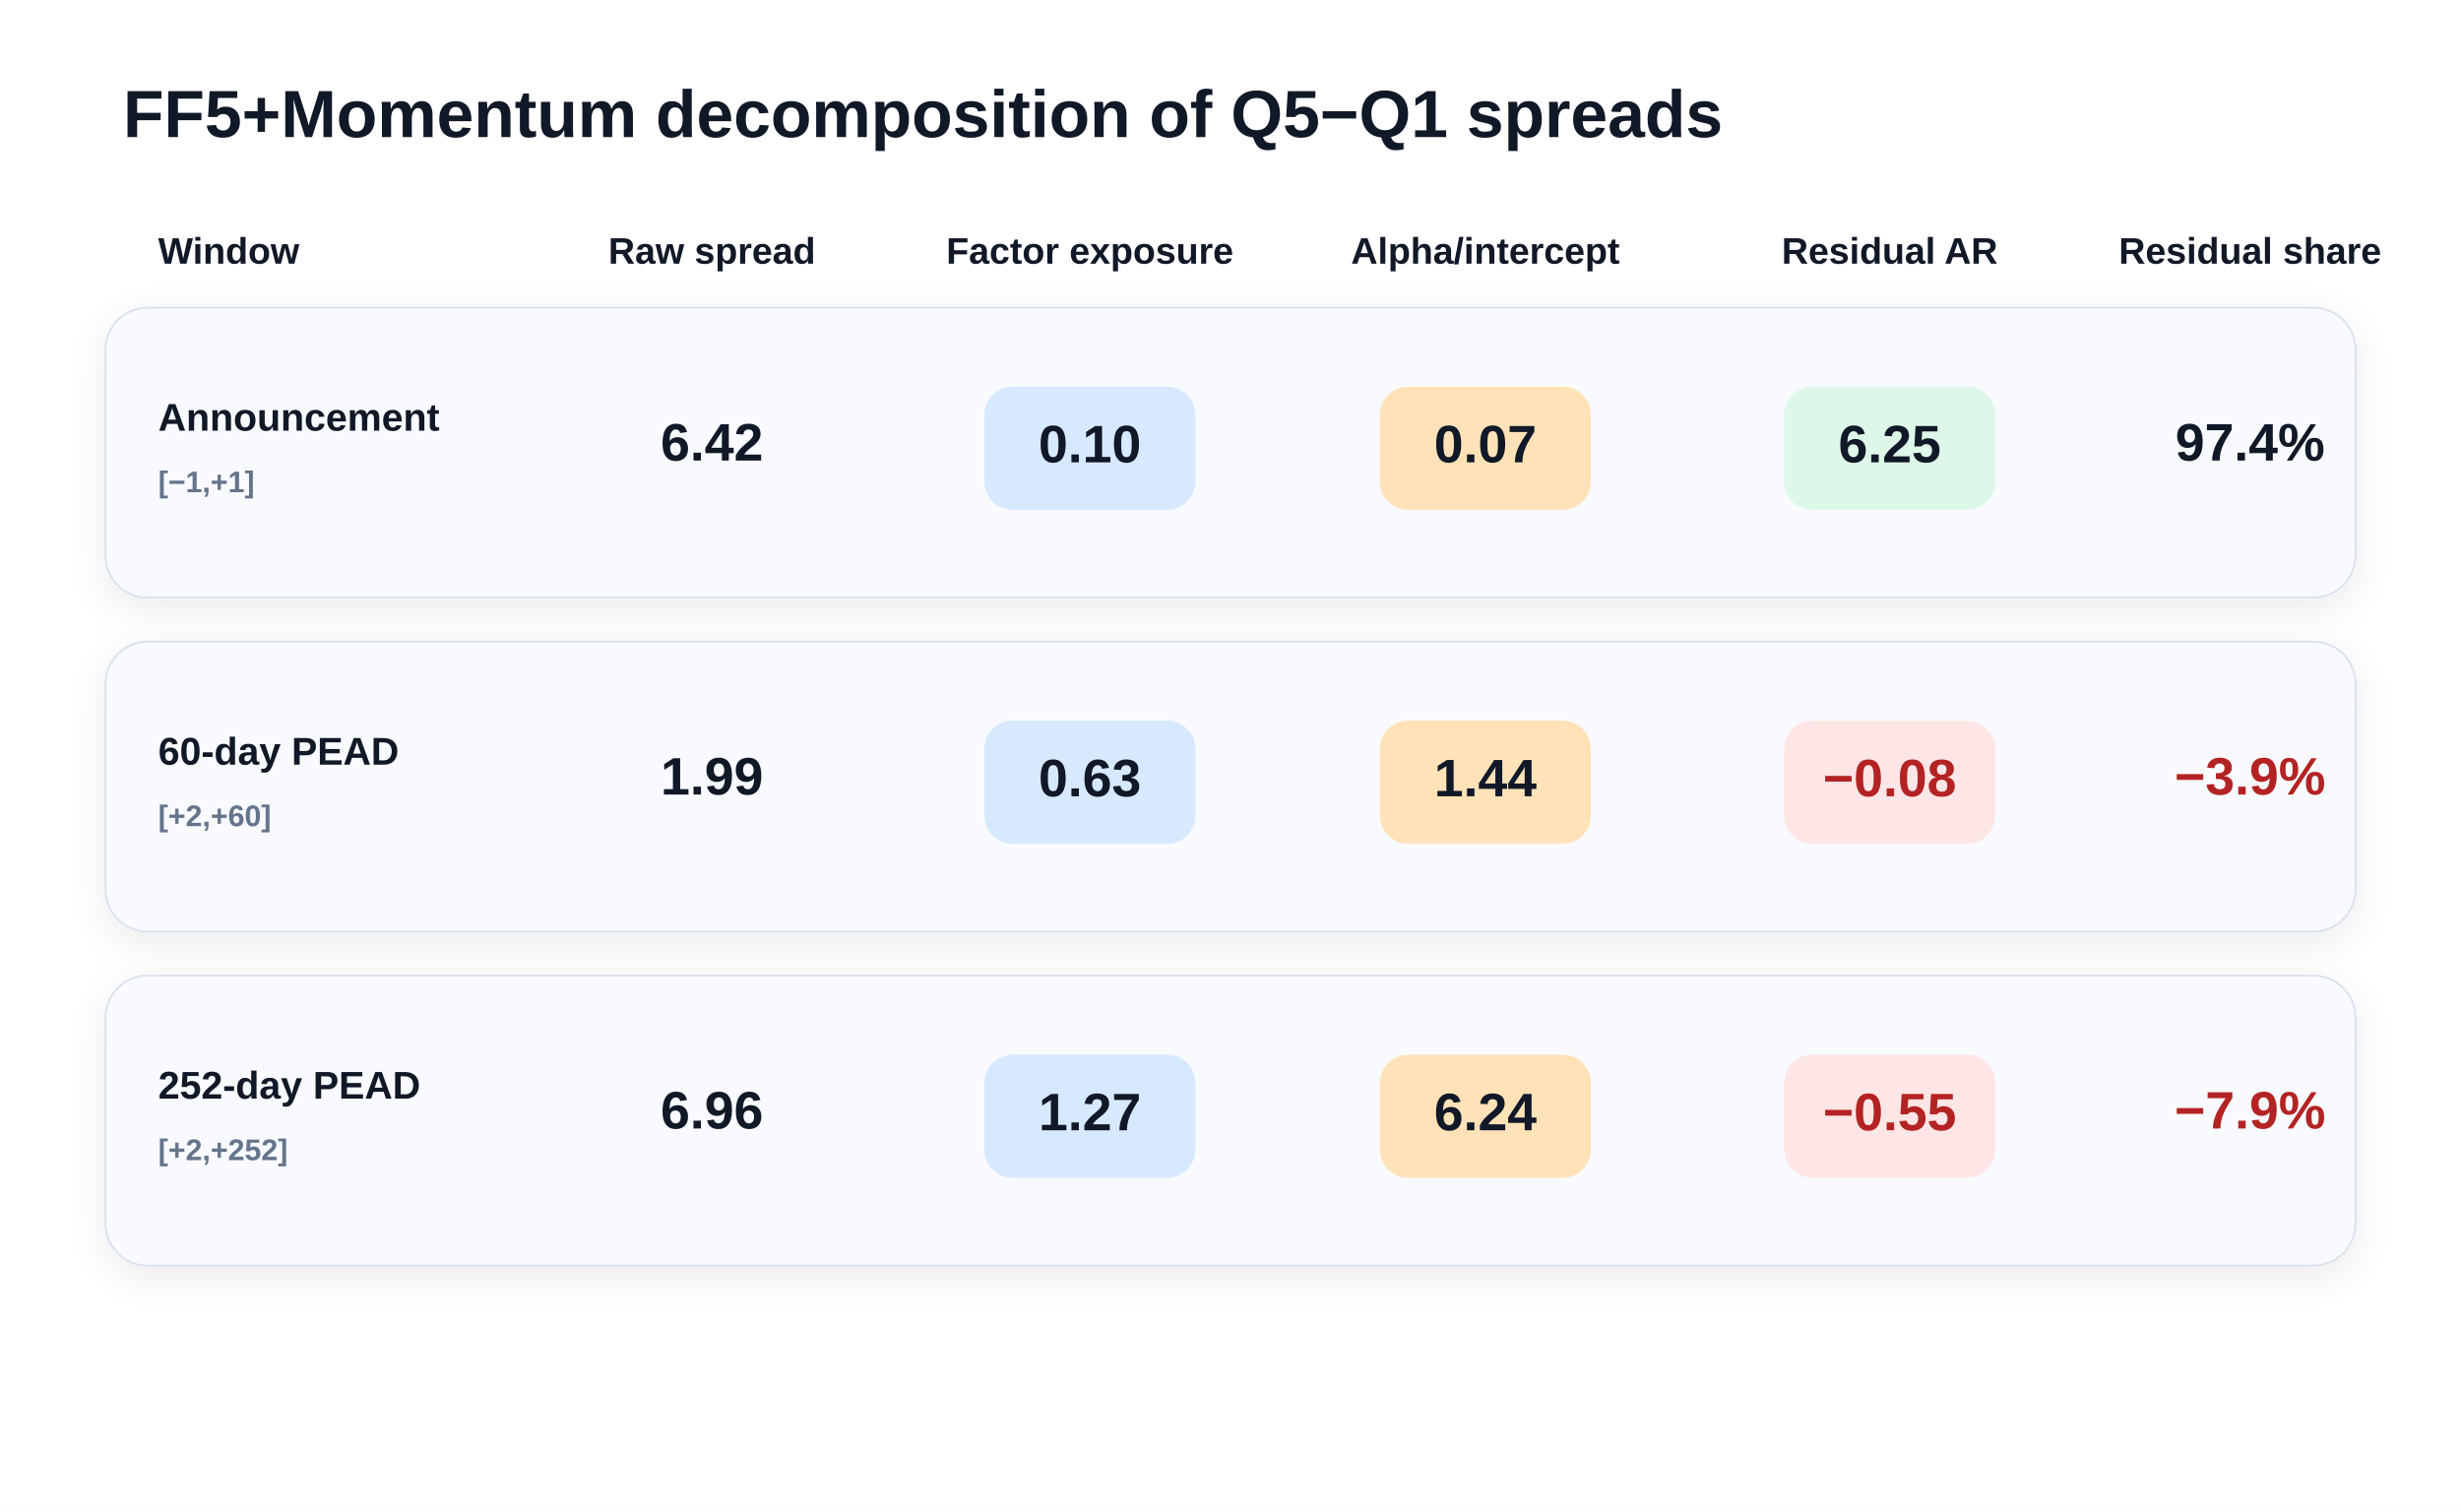
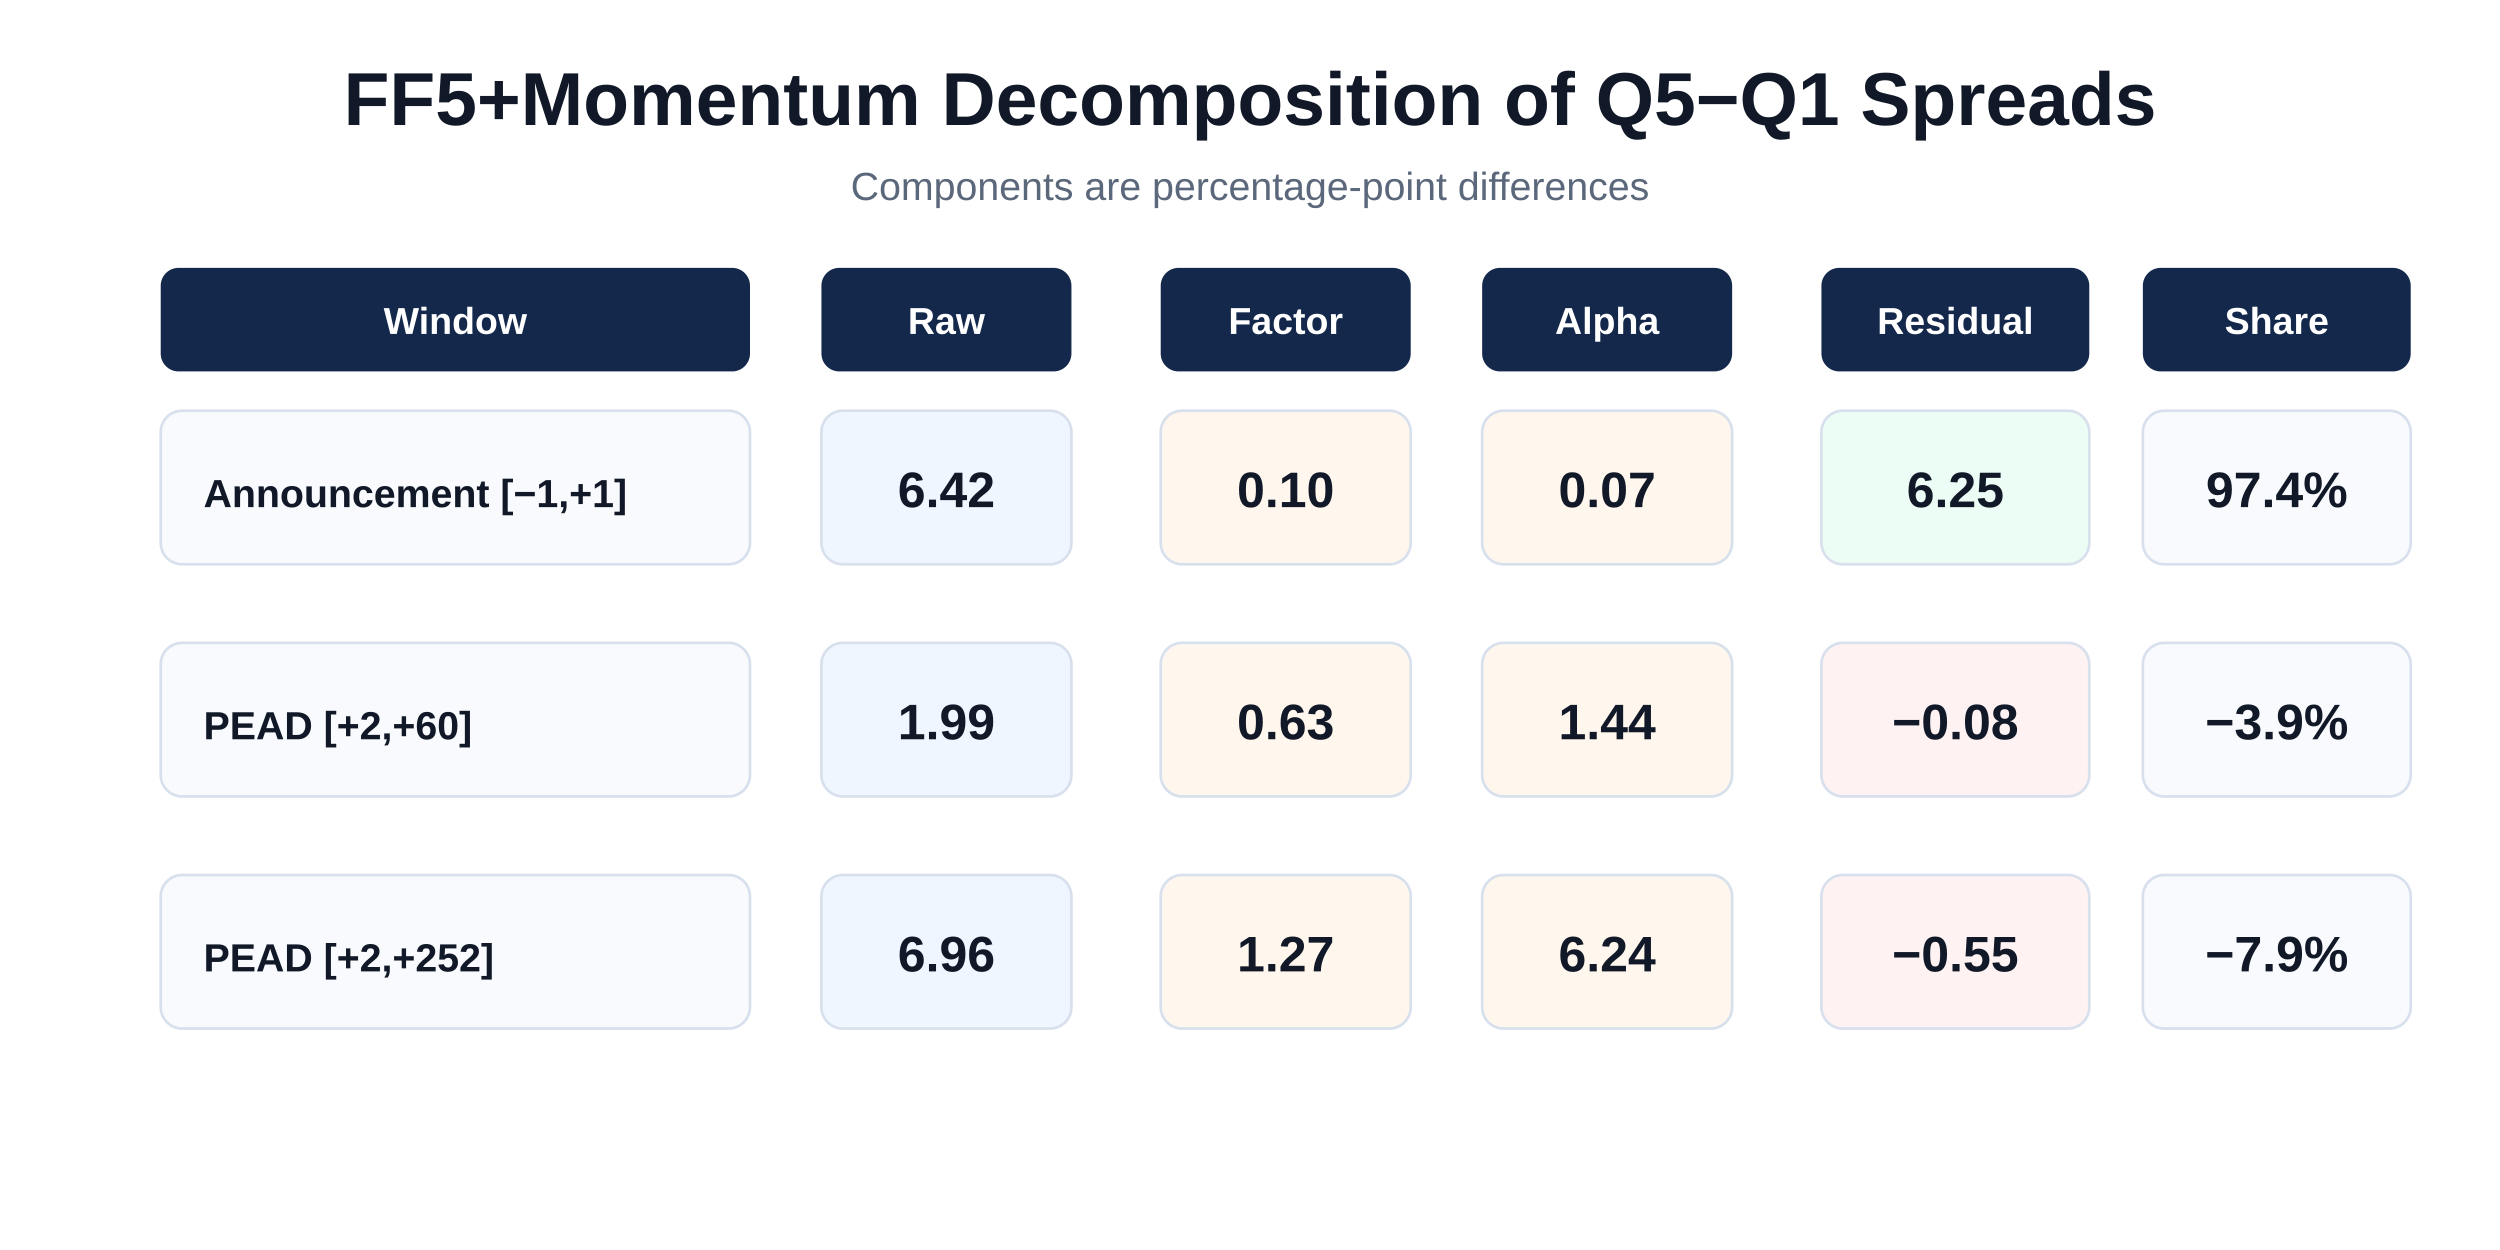
- <svg xmlns="http://www.w3.org/2000/svg" width="1400" height="860" viewBox="0 0 1400 860" role="img" aria-labelledby="title">
-   <defs>
-     <style>
- .title{font:700 38px Arial,sans-serif;fill:#111827}
- .head{font:700 21px Arial,sans-serif;fill:#111827}
+ <svg xmlns="http://www.w3.org/2000/svg" width="1400" height="700" viewBox="0 0 1400 700" role="img" aria-labelledby="title">
+   <rect width="1400" height="700" fill="#FFFFFF" />
+   <style>
+ .title{font:700 42px Arial,sans-serif;fill:#111827}
+ .sub{font:400 22px Arial,sans-serif;fill:#5B677A}
+ .head{font:700 21px Arial,sans-serif;fill:#FFFFFF}
.window{font:700 22px Arial,sans-serif;fill:#111827}
- .label{font:600 17px Arial,sans-serif;fill:#64748B}
- .big{font:700 30px Arial,sans-serif;fill:#111827}
- .neg{font:700 30px Arial,sans-serif;fill:#B42323}
+ .num{font:700 28px Arial,sans-serif;fill:#111827}
</style>
-     <filter id="shadow" x="-10%" y="-10%" width="120%" height="120%">
-       <feDropShadow dx="0" dy="6" stdDeviation="10" flood-color="#0f172a" flood-opacity="0.08" />
-     </filter>
-   </defs>
-   <rect width="1400" height="860" fill="#ffffff" />
-   <text x="70" y="78" class="title">FF5+Momentum decomposition of Q5−Q1 spreads</text>
-   <text x="90" y="150" class="head">Window</text>
-   <text x="405" y="150" class="head" text-anchor="middle">Raw spread</text>
-   <text x="620" y="150" class="head" text-anchor="middle">Factor exposure</text>
-   <text x="845" y="150" class="head" text-anchor="middle">Alpha/intercept</text>
-   <text x="1075" y="150" class="head" text-anchor="middle">Residual AR</text>
-   <text x="1280" y="150" class="head" text-anchor="middle">Residual share</text>
-   <g filter="url(#shadow)">
-     <rect x="60" y="175" width="1280" height="165" rx="24" fill="#F8FAFD" stroke="#D7E0EC" />
-     <rect x="60" y="365" width="1280" height="165" rx="24" fill="#F8FAFD" stroke="#D7E0EC" />
-     <rect x="60" y="555" width="1280" height="165" rx="24" fill="#F8FAFD" stroke="#D7E0EC" />
-   </g>
-   <text x="90" y="245" class="window">Announcement</text>
-   <text x="90" y="280" class="label">[−1,+1]</text>
-   <text x="405" y="262" class="big" text-anchor="middle">6.42</text>
-   <rect x="560" y="220" width="120" height="70" rx="16" fill="#D7E9FF" />
-   <text x="620" y="263" class="big" text-anchor="middle">0.10</text>
-   <rect x="785" y="220" width="120" height="70" rx="16" fill="#FFE2B8" />
-   <text x="845" y="263" class="big" text-anchor="middle">0.07</text>
-   <rect x="1015" y="220" width="120" height="70" rx="16" fill="#DDF7E8" />
-   <text x="1075" y="263" class="big" text-anchor="middle">6.25</text>
-   <text x="1280" y="262" class="big" text-anchor="middle">97.4%</text>
-   <text x="90" y="435" class="window">60-day PEAD</text>
-   <text x="90" y="470" class="label">[+2,+60]</text>
-   <text x="405" y="452" class="big" text-anchor="middle">1.99</text>
-   <rect x="560" y="410" width="120" height="70" rx="16" fill="#D7E9FF" />
-   <text x="620" y="453" class="big" text-anchor="middle">0.63</text>
-   <rect x="785" y="410" width="120" height="70" rx="16" fill="#FFE2B8" />
-   <text x="845" y="453" class="big" text-anchor="middle">1.44</text>
-   <rect x="1015" y="410" width="120" height="70" rx="16" fill="#FFE6E6" />
-   <text x="1075" y="453" class="neg" text-anchor="middle">−0.08</text>
-   <text x="1280" y="452" class="neg" text-anchor="middle">−3.9%</text>
-   <text x="90" y="625" class="window">252-day PEAD</text>
-   <text x="90" y="660" class="label">[+2,+252]</text>
-   <text x="405" y="642" class="big" text-anchor="middle">6.96</text>
-   <rect x="560" y="600" width="120" height="70" rx="16" fill="#D7E9FF" />
-   <text x="620" y="643" class="big" text-anchor="middle">1.27</text>
-   <rect x="785" y="600" width="120" height="70" rx="16" fill="#FFE2B8" />
-   <text x="845" y="643" class="big" text-anchor="middle">6.24</text>
-   <rect x="1015" y="600" width="120" height="70" rx="16" fill="#FFE6E6" />
-   <text x="1075" y="643" class="neg" text-anchor="middle">−0.55</text>
-   <text x="1280" y="642" class="neg" text-anchor="middle">−7.9%</text>
+   <text x="700" y="70" text-anchor="middle" class="title">FF5+Momentum Decomposition of Q5−Q1 Spreads</text>
+   <text x="700" y="112" text-anchor="middle" class="sub">Components are percentage-point differences</text>
+   <rect x="90" y="150" width="330" height="58" rx="10" fill="#14284B" />
+   <text x="255.0" y="187" text-anchor="middle" class="head">Window</text>
+   <rect x="460" y="150" width="140" height="58" rx="10" fill="#14284B" />
+   <text x="530.0" y="187" text-anchor="middle" class="head">Raw</text>
+   <rect x="650" y="150" width="140" height="58" rx="10" fill="#14284B" />
+   <text x="720.0" y="187" text-anchor="middle" class="head">Factor</text>
+   <rect x="830" y="150" width="140" height="58" rx="10" fill="#14284B" />
+   <text x="900.0" y="187" text-anchor="middle" class="head">Alpha</text>
+   <rect x="1020" y="150" width="150" height="58" rx="10" fill="#14284B" />
+   <text x="1095.0" y="187" text-anchor="middle" class="head">Residual</text>
+   <rect x="1200" y="150" width="150" height="58" rx="10" fill="#14284B" />
+   <text x="1275.0" y="187" text-anchor="middle" class="head">Share</text>
+   <rect x="90" y="230" width="330" height="86" rx="12" fill="#F8FAFD" stroke="#D7E0EC" stroke-width="1.5" />
+   <text x="114" y="284" class="window">Announcement [−1,+1]</text>
+   <rect x="460" y="230" width="140" height="86" rx="12" fill="#EFF6FF" stroke="#D7E0EC" stroke-width="1.5" />
+   <text x="530.0" y="284" text-anchor="middle" class="num">6.42</text>
+   <rect x="650" y="230" width="140" height="86" rx="12" fill="#FFF7ED" stroke="#D7E0EC" stroke-width="1.5" />
+   <text x="720.0" y="284" text-anchor="middle" class="num">0.10</text>
+   <rect x="830" y="230" width="140" height="86" rx="12" fill="#FFF7ED" stroke="#D7E0EC" stroke-width="1.5" />
+   <text x="900.0" y="284" text-anchor="middle" class="num">0.07</text>
+   <rect x="1020" y="230" width="150" height="86" rx="12" fill="#ECFDF5" stroke="#D7E0EC" stroke-width="1.5" />
+   <text x="1095.0" y="284" text-anchor="middle" class="num">6.25</text>
+   <rect x="1200" y="230" width="150" height="86" rx="12" fill="#F8FAFD" stroke="#D7E0EC" stroke-width="1.5" />
+   <text x="1275.0" y="284" text-anchor="middle" class="num">97.4%</text>
+   <rect x="90" y="360" width="330" height="86" rx="12" fill="#F8FAFD" stroke="#D7E0EC" stroke-width="1.5" />
+   <text x="114" y="414" class="window">PEAD [+2,+60]</text>
+   <rect x="460" y="360" width="140" height="86" rx="12" fill="#EFF6FF" stroke="#D7E0EC" stroke-width="1.5" />
+   <text x="530.0" y="414" text-anchor="middle" class="num">1.99</text>
+   <rect x="650" y="360" width="140" height="86" rx="12" fill="#FFF7ED" stroke="#D7E0EC" stroke-width="1.5" />
+   <text x="720.0" y="414" text-anchor="middle" class="num">0.63</text>
+   <rect x="830" y="360" width="140" height="86" rx="12" fill="#FFF7ED" stroke="#D7E0EC" stroke-width="1.5" />
+   <text x="900.0" y="414" text-anchor="middle" class="num">1.44</text>
+   <rect x="1020" y="360" width="150" height="86" rx="12" fill="#FEF2F2" stroke="#D7E0EC" stroke-width="1.5" />
+   <text x="1095.0" y="414" text-anchor="middle" class="num">−0.08</text>
+   <rect x="1200" y="360" width="150" height="86" rx="12" fill="#F8FAFD" stroke="#D7E0EC" stroke-width="1.5" />
+   <text x="1275.0" y="414" text-anchor="middle" class="num">−3.9%</text>
+   <rect x="90" y="490" width="330" height="86" rx="12" fill="#F8FAFD" stroke="#D7E0EC" stroke-width="1.5" />
+   <text x="114" y="544" class="window">PEAD [+2,+252]</text>
+   <rect x="460" y="490" width="140" height="86" rx="12" fill="#EFF6FF" stroke="#D7E0EC" stroke-width="1.5" />
+   <text x="530.0" y="544" text-anchor="middle" class="num">6.96</text>
+   <rect x="650" y="490" width="140" height="86" rx="12" fill="#FFF7ED" stroke="#D7E0EC" stroke-width="1.5" />
+   <text x="720.0" y="544" text-anchor="middle" class="num">1.27</text>
+   <rect x="830" y="490" width="140" height="86" rx="12" fill="#FFF7ED" stroke="#D7E0EC" stroke-width="1.5" />
+   <text x="900.0" y="544" text-anchor="middle" class="num">6.24</text>
+   <rect x="1020" y="490" width="150" height="86" rx="12" fill="#FEF2F2" stroke="#D7E0EC" stroke-width="1.5" />
+   <text x="1095.0" y="544" text-anchor="middle" class="num">−0.55</text>
+   <rect x="1200" y="490" width="150" height="86" rx="12" fill="#F8FAFD" stroke="#D7E0EC" stroke-width="1.5" />
+   <text x="1275.0" y="544" text-anchor="middle" class="num">−7.9%</text>
</svg>
